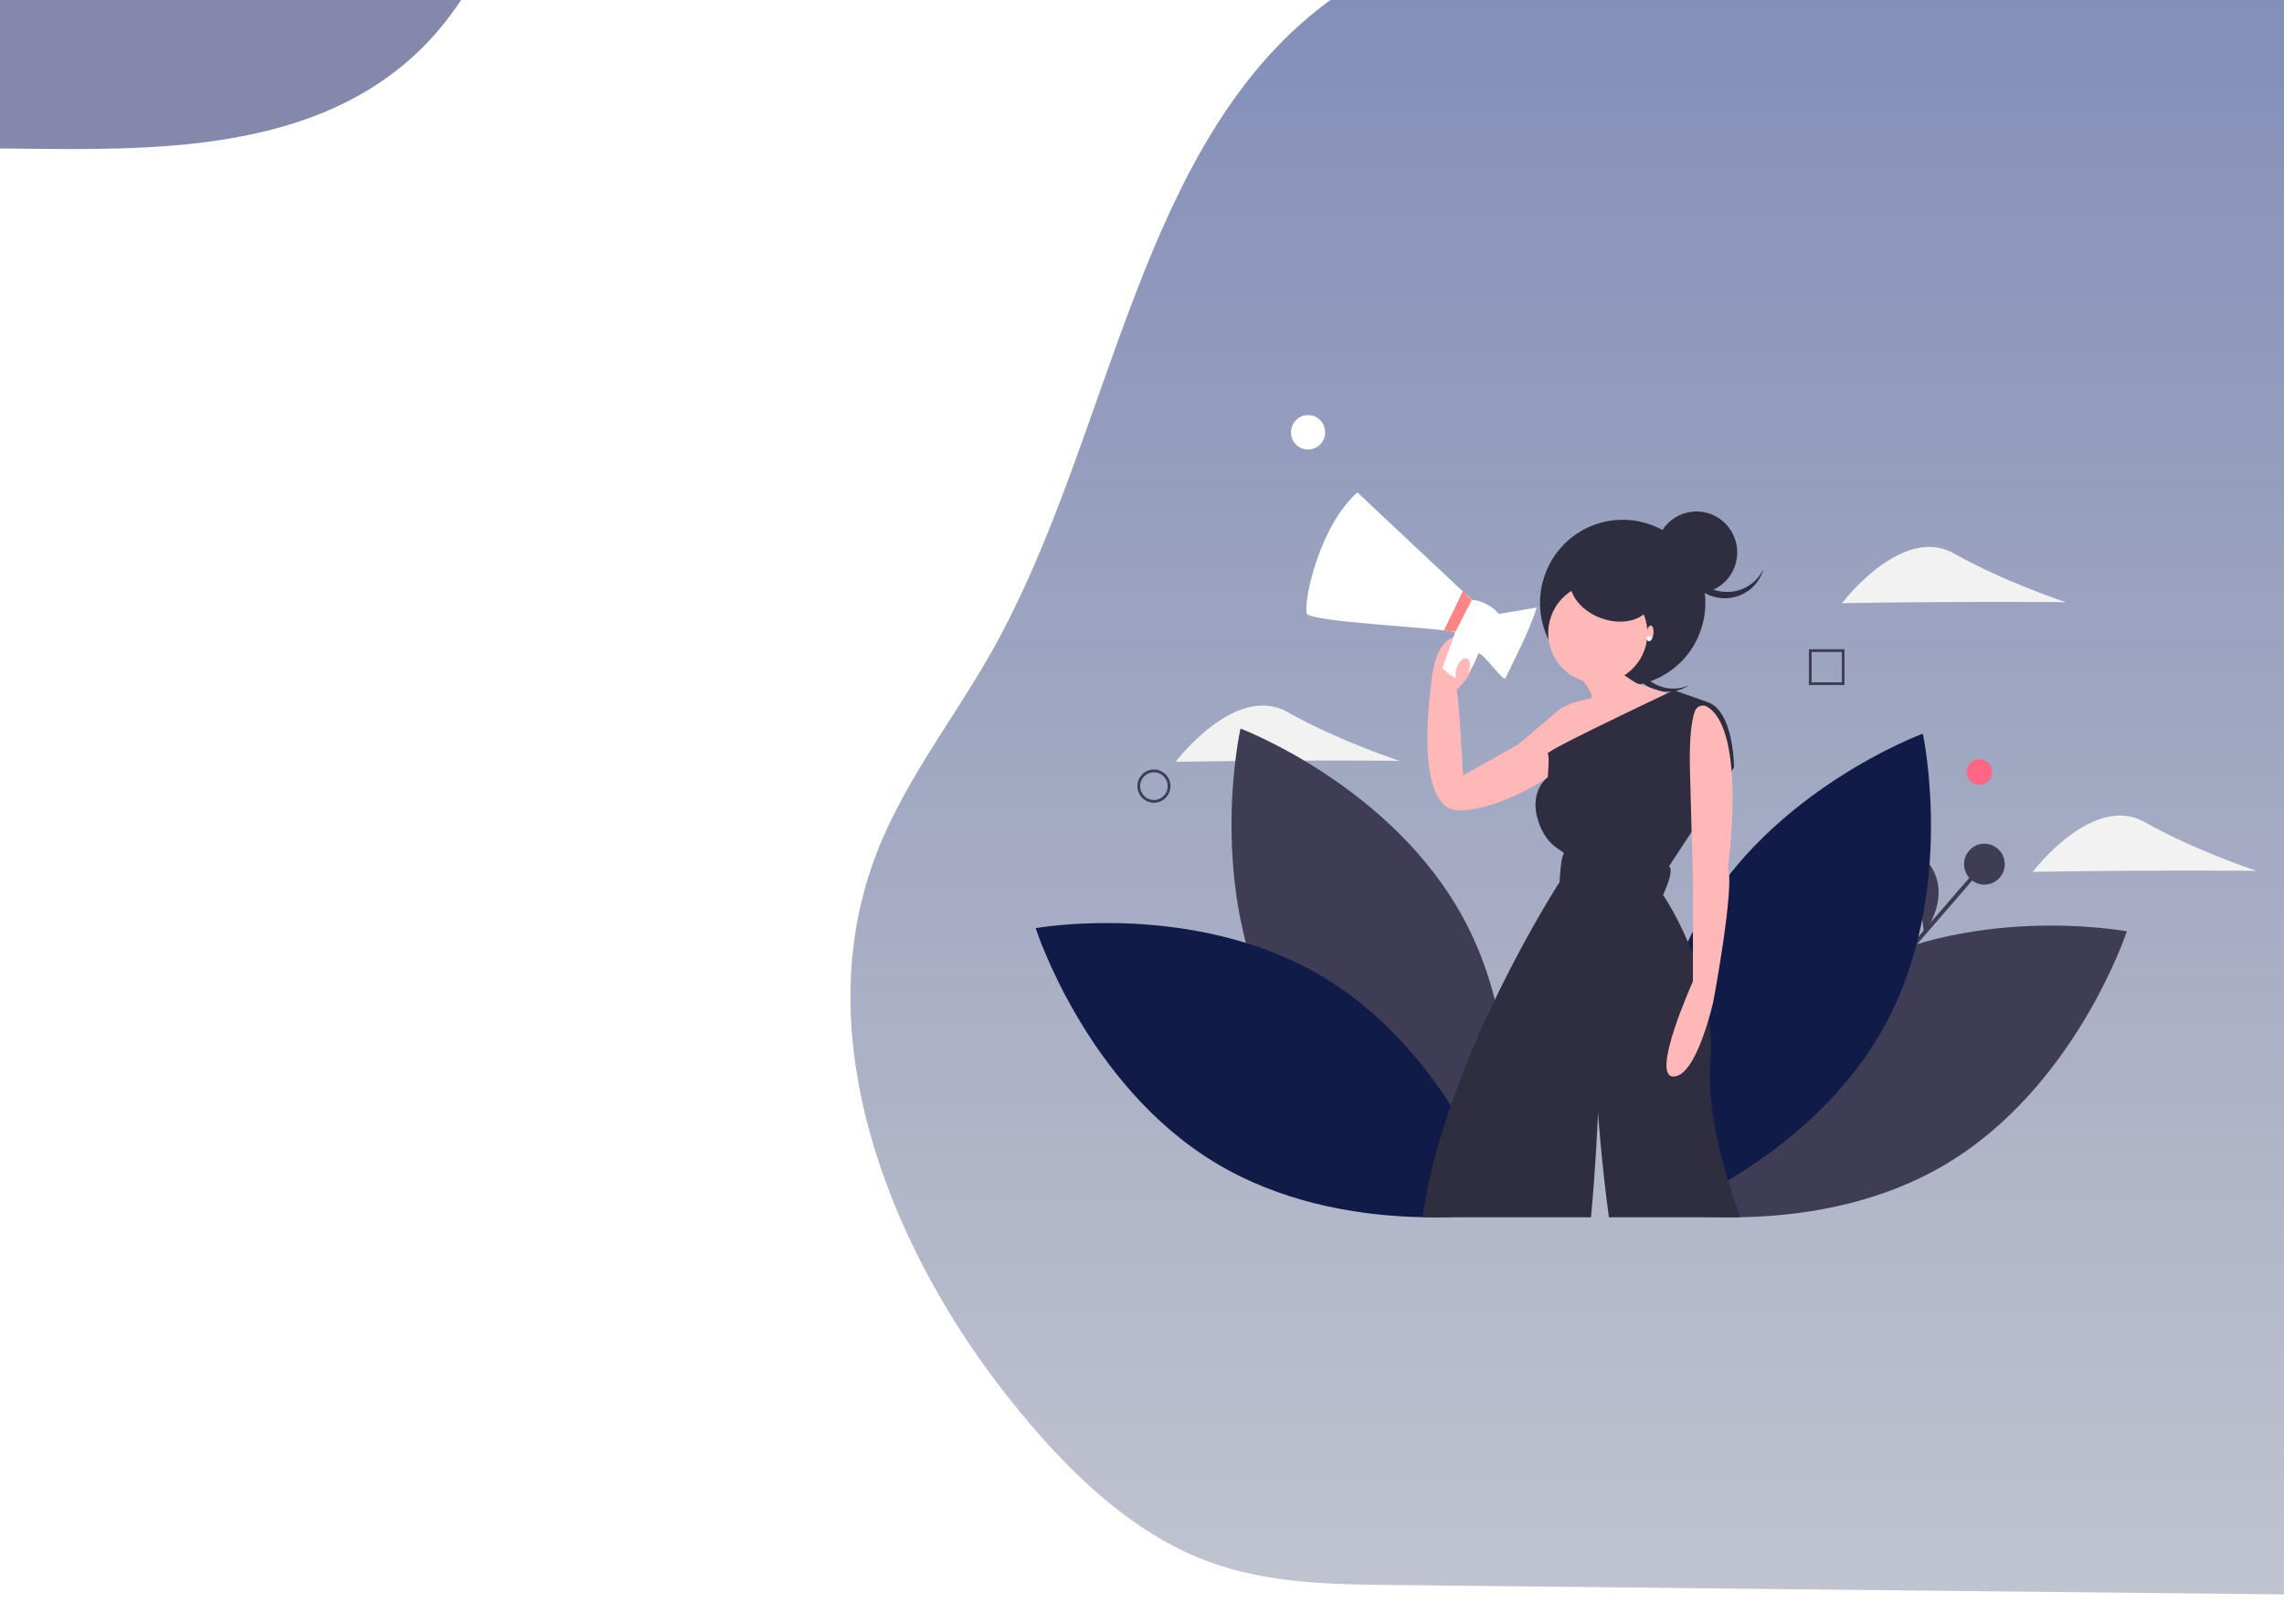
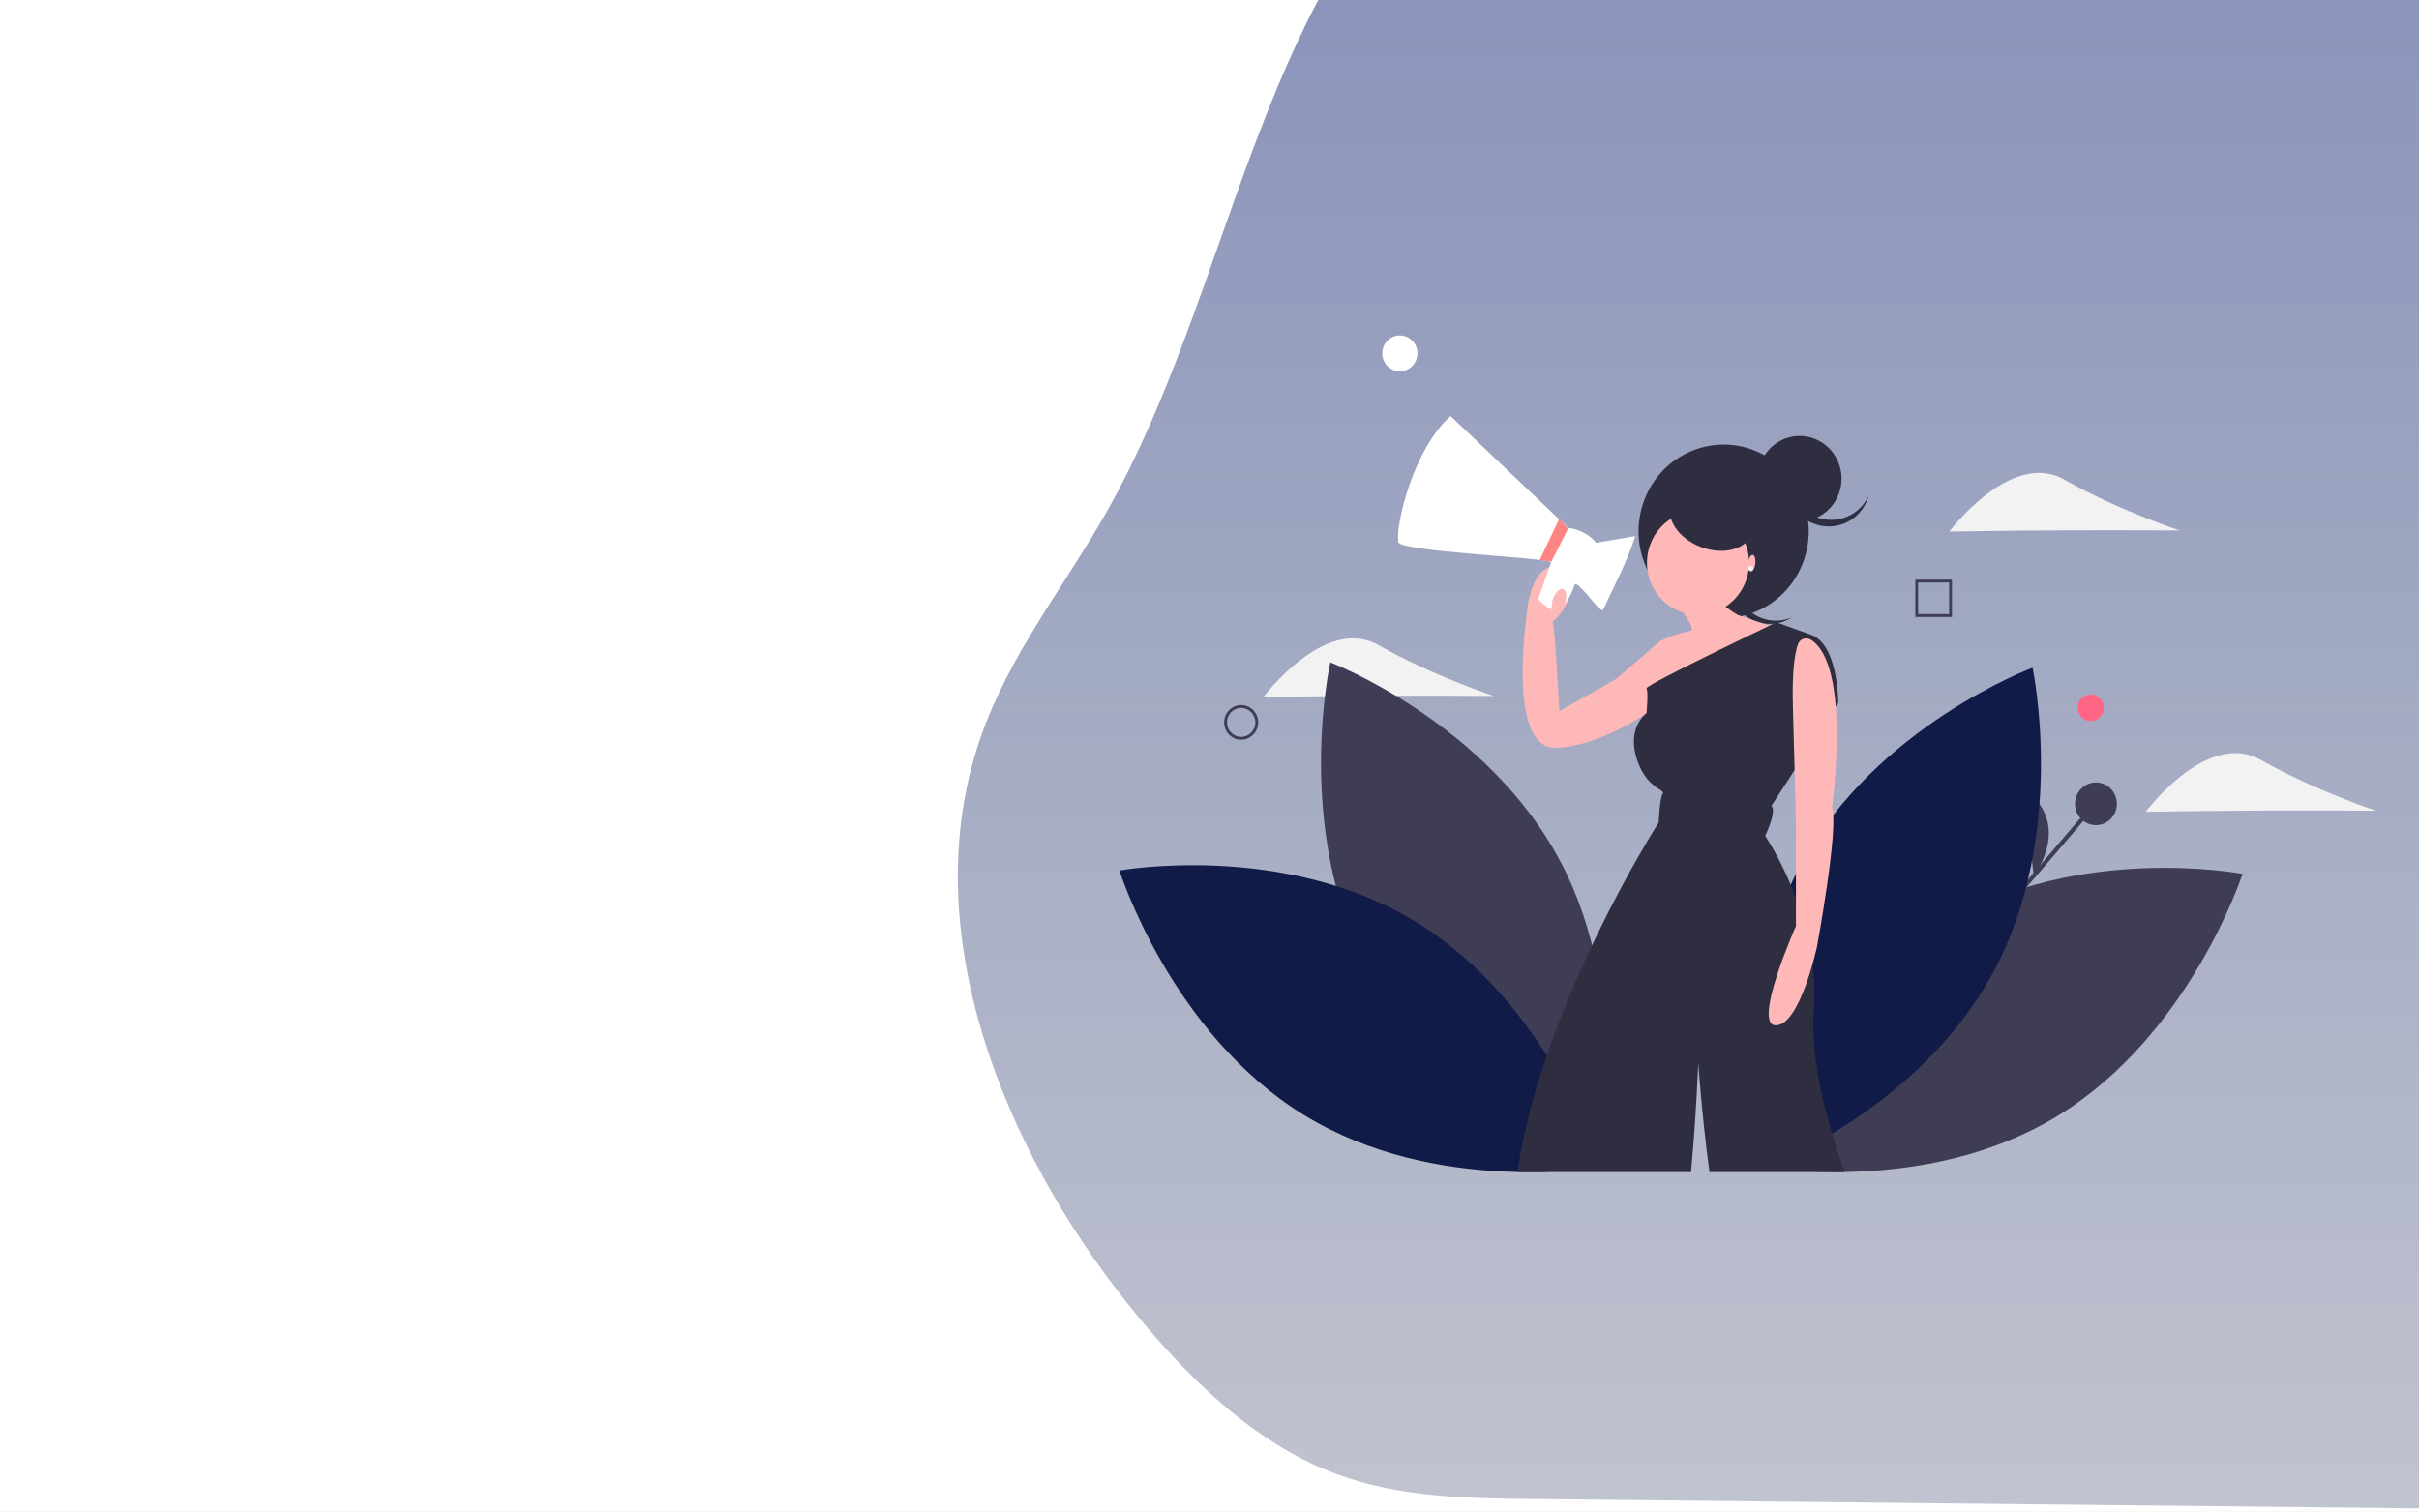
- <svg xmlns="http://www.w3.org/2000/svg" width="1440" height="1024" viewBox="0 0 1440 1024" fill="none">
+ <svg xmlns="http://www.w3.org/2000/svg" width="1440" height="900" viewBox="0 0 1440 900" fill="none">
  <g clip-path="url(#clip0)">
-     <rect width="1440" height="1024" fill="white" />
-     <path opacity="0.5" d="M823.288 12.272C715.119 105.349 698.357 281.35 625.098 411.192C599.596 456.372 566.644 496.807 549.451 546.929C509.98 661.653 564.304 791.789 637.013 882.908C671.684 926.376 712.182 966.2 761.18 984.521C798.86 998.611 839.262 999.198 878.924 999.565L1573.78 1006.9C1651.36 1007.71 1737.56 1004.8 1793.34 943.304C1831.79 900.961 1847.41 839.122 1860.66 780.096C1876.94 707.568 1891.7 628.802 1866.36 559.722C1837.42 480.687 1764.24 435.898 1718.77 367.699C1644.99 257.206 1646.68 90.085 1552.72 1.876C1508.86 -39.292 1450.98 -55.437 1394.58 -63.51C1288.25 -78.749 1187.53 -49.982 1083.11 -53.994C993.851 -57.419 897.335 -51.45 823.288 12.272Z" fill="url(#paint0_linear)" />
-     <path d="M811.845 479.672C772.876 479.851 741.156 480.426 741.156 480.426C741.156 480.426 778.86 430.558 811.703 449.033C844.547 467.509 882.276 479.776 882.276 479.776C882.276 479.776 850.814 479.492 811.845 479.672Z" fill="#F2F2F2" />
-     <path d="M1247.9 494.948C1252.33 494.948 1255.92 491.336 1255.92 486.88C1255.92 482.424 1252.33 478.812 1247.9 478.812C1243.48 478.812 1239.89 482.424 1239.89 486.88C1239.89 491.336 1243.48 494.948 1247.9 494.948Z" fill="#FF6584" />
-     <path d="M1188.55 614.858L1249.47 544.473L1251.35 546.12L1190.43 616.505L1188.55 614.858Z" fill="#3F3D56" />
-     <path d="M1251.11 557.876C1258.2 557.876 1263.94 552.097 1263.94 544.968C1263.94 537.839 1258.2 532.059 1251.11 532.059C1244.03 532.059 1238.28 537.839 1238.28 544.968C1238.28 552.097 1244.03 557.876 1251.11 557.876Z" fill="#3F3D56" />
-     <path d="M1213.08 588.534C1213.08 588.534 1237.71 556.952 1206.21 535.287L1213.08 588.534Z" fill="#3F3D56" />
-     <path d="M804.625 644.047C849.765 728.26 945.567 764.411 945.567 764.411C945.567 764.411 968.184 664.026 923.044 579.813C877.905 495.6 782.102 459.449 782.102 459.449C782.102 459.449 759.486 559.835 804.625 644.047Z" fill="#3F3D56" />
-     <path d="M835.163 616.706C916.644 666.172 948.025 764.424 948.025 764.424C948.025 764.424 847.299 782.477 765.818 733.011C684.337 683.546 652.956 585.293 652.956 585.293C652.956 585.293 753.682 567.241 835.163 616.706Z" fill="#111B47" />
-     <path d="M1158.41 617.142C1076.49 665.932 1044.24 764.007 1044.24 764.007C1044.24 764.007 1144.82 782.979 1226.75 734.189C1308.67 685.4 1340.92 587.324 1340.92 587.324C1340.92 587.324 1240.34 568.352 1158.41 617.142Z" fill="#3F3D56" />
-     <path d="M1188.15 646.978C1142.28 730.745 1046.18 766.025 1046.18 766.025C1046.18 766.025 1024.45 665.491 1070.32 581.724C1116.19 497.957 1212.29 462.677 1212.29 462.677C1212.29 462.677 1234.02 563.211 1188.15 646.978Z" fill="#111B47" />
-     <path d="M1032.88 420.826C1026.82 409.249 1030.58 394.919 1041.54 387.863C1040.9 388.136 1040.27 388.43 1039.65 388.76C1027.43 395.254 1022.75 410.488 1029.2 422.786C1035.65 435.084 1050.78 439.789 1063 433.295C1063.62 432.964 1064.22 432.606 1064.8 432.232C1052.83 437.361 1038.96 432.402 1032.88 420.826Z" fill="#2F2E41" />
-     <path d="M1005.19 429.482C1032.23 439.413 1062.15 425.408 1072.02 398.202C1081.89 370.995 1067.97 340.89 1040.94 330.959C1013.9 321.029 983.976 335.033 974.106 362.24C964.236 389.446 978.155 419.551 1005.19 429.482Z" fill="#2F2E41" />
-     <path d="M983.687 449.818L985.25 445.776L956.808 469.721L922.428 489.001C922.428 489.001 919.609 436.826 918.358 435.582C917.108 434.338 937.602 422.674 923.971 401.698C903.926 396.857 902.322 431.549 902.322 431.549C902.322 431.549 890.236 511.702 920.24 511.08C950.245 510.458 987.438 483.403 988.063 480.916C988.688 478.428 983.687 449.818 983.687 449.818Z" fill="#FFB8B8" />
-     <path d="M996.643 428.841C1012.87 434.799 1030.82 426.397 1036.74 410.073C1042.66 393.749 1034.31 375.686 1018.09 369.727C1001.86 363.769 983.912 372.172 977.991 388.495C972.069 404.819 980.42 422.883 996.643 428.841Z" fill="#FFB8B8" />
-     <path d="M997.544 428.389C997.544 428.389 1005.66 438.987 1003.17 440.234C1000.67 441.48 986.3 442.104 977.555 452.702C968.81 463.3 988.174 490.107 988.174 490.107L1061.88 440.857L1031.9 430.882C1031.9 430.882 1011.29 419.661 1011.91 407.816L997.544 428.389Z" fill="#FFB8B8" />
-     <path d="M1097.16 767.638H1014.37C1009.68 733.209 1007.51 701.658 1007.51 701.658C1007.51 701.658 1006.3 733.395 1003.08 767.638H896.708C911.786 666.241 983.269 556.288 983.269 556.288C983.269 556.288 983.891 541.31 985.757 538.812C987.623 536.322 975.192 535.698 969.594 516.981C966.182 505.556 969.25 498.079 972.166 493.995C973.167 492.523 974.399 491.224 975.814 490.147C975.814 490.147 977.058 477.05 975.814 475.177C975.654 474.932 976.881 474.072 979.151 472.764C981.042 471.667 983.656 470.257 986.782 468.637C1004.69 459.313 1039.36 442.816 1051.24 437.196C1053.84 435.955 1055.36 435.246 1055.36 435.246L1076.49 442.731C1093.26 448.343 1093.26 483.911 1093.26 483.911L1092.31 485.362L1066.96 523.926L1052.25 546.305C1055.98 548.794 1048.52 564.397 1048.52 564.397C1048.52 564.397 1059.15 579.721 1067.79 603.113C1072.67 616.131 1076.01 629.685 1077.71 643.491C1078.8 652.438 1079.02 661.471 1078.35 670.46C1076.05 700.518 1086.29 737.049 1097.16 767.638Z" fill="#2F2E41" />
-     <path d="M1076.24 445.628C1074.86 444.84 1073.21 444.71 1071.73 445.274C1070.25 445.837 1069.09 447.037 1068.55 448.552C1066.71 453.729 1064.83 464.52 1065.5 486.957C1066.73 528.22 1067.34 556.354 1067.34 556.354V618.874C1067.34 618.874 1040.32 678.893 1055.06 678.893C1069.8 678.893 1080.24 631.378 1080.24 631.378C1080.24 631.378 1093.75 559.48 1089.45 546.976C1089.45 546.976 1101.58 460.595 1076.24 445.628Z" fill="#FFB8B8" />
-     <path d="M1009.35 389.785C1023.08 394.827 1037.04 391.11 1040.53 381.483C1044.02 371.856 1035.73 359.965 1022 354.923C1008.27 349.881 994.312 353.598 990.82 363.225C987.328 372.852 995.625 384.743 1009.35 389.785Z" fill="#2F2E41" />
-     <path d="M1060.82 372.616C1074.13 377.505 1088.86 370.61 1093.72 357.216C1098.58 343.823 1091.73 329.001 1078.42 324.112C1065.1 319.224 1050.37 326.118 1045.51 339.512C1040.66 352.906 1047.51 367.727 1060.82 372.616Z" fill="#2F2E41" />
-     <path d="M1079.93 371.706C1067.4 367.102 1060.4 353.79 1063.83 341.084C1063.53 341.718 1063.26 342.365 1063.02 343.033C1058.25 356.169 1065.18 370.781 1078.49 375.67C1091.8 380.559 1106.46 373.874 1111.22 360.737C1111.46 360.069 1111.67 359.396 1111.85 358.722C1106.34 370.662 1092.46 376.307 1079.93 371.706Z" fill="#2F2E41" />
-     <path d="M1039.71 404.401C1040.9 404.541 1042.13 402.429 1042.44 399.685C1042.76 396.941 1042.05 394.604 1040.86 394.464C1039.66 394.325 1038.44 396.437 1038.12 399.181C1037.81 401.925 1038.52 404.262 1039.71 404.401Z" fill="#FFB8B8" />
-     <path d="M1039.13 404.158C1039.97 404.464 1040.89 404.033 1041.19 403.196C1041.49 402.359 1041.07 401.432 1040.23 401.127C1039.4 400.821 1038.48 401.252 1038.18 402.089C1037.87 402.926 1038.3 403.853 1039.13 404.158Z" fill="#F2F2F2" />
-     <path fill-rule="evenodd" clip-rule="evenodd" d="M717.102 495.754C717.102 501.547 721.768 506.243 727.525 506.243C733.279 506.236 737.942 501.544 737.949 495.754C737.949 489.962 733.282 485.266 727.525 485.266C721.768 485.266 717.102 489.962 717.102 495.754ZM718.839 495.754C718.839 490.927 722.728 487.014 727.525 487.014C732.32 487.02 736.206 490.93 736.211 495.754C736.211 500.581 732.322 504.494 727.525 504.494C722.728 504.494 718.839 500.581 718.839 495.754Z" fill="#3F3D56" />
-     <path fill-rule="evenodd" clip-rule="evenodd" d="M1140.46 432.019H1162.91V409.429H1140.46V432.019ZM1161.19 430.281H1142.19V411.167H1161.19V430.281Z" fill="#3F3D56" />
-     <path d="M1352.27 549.054C1313.3 549.234 1281.58 549.808 1281.58 549.808C1281.58 549.808 1319.28 499.94 1352.13 518.416C1384.97 536.892 1422.7 549.159 1422.7 549.159C1422.7 549.159 1391.24 548.875 1352.27 549.054Z" fill="#F2F2F2" />
-     <path d="M1232 379.631C1193.03 379.81 1161.31 380.385 1161.31 380.385C1161.31 380.385 1199.01 330.517 1231.86 348.993C1264.7 367.469 1302.43 379.736 1302.43 379.736C1302.43 379.736 1270.97 379.452 1232 379.631Z" fill="#F2F2F2" />
-     <path d="M909.368 421.466L917.386 398.876C911.24 395.684 820.582 392.436 823.742 386.228C822.139 376.575 832.779 330.604 855.815 310.532L927.979 378.301C933.592 378.301 942.412 383.126 944.817 387.176L968.872 383.126C967.268 389.078 960.876 403.632 959.25 406.827L949.242 427.514C947.725 430.496 935.148 411.162 931.988 412.186C922.366 438.809 912.319 422.999 909.368 421.466Z" fill="white" />
-     <path d="M834.284 277.573C837.01 272.239 834.93 265.695 829.638 262.957C824.347 260.219 817.847 262.324 815.121 267.658C812.395 272.992 814.475 279.536 819.767 282.273C825.058 285.011 831.558 282.907 834.284 277.573Z" fill="white" />
-     <path d="M922.367 372.654C923.971 374.536 927.338 378.301 927.98 378.301L917.556 398.471L910.34 397.664L922.367 372.654Z" fill="#FF8484" />
-     <path d="M919.644 429.394C921.683 430.143 924.492 427.562 925.918 423.63C927.345 419.699 926.848 415.904 924.809 415.155C922.77 414.406 919.961 416.987 918.535 420.919C917.108 424.85 917.605 428.645 919.644 429.394Z" fill="#FFB8B8" />
-     <path opacity="0.5" d="M-804.657 -980.306C-924.595 -879.783 -943.181 -689.702 -1024.41 -549.473C-1052.69 -500.678 -1089.23 -457.008 -1108.29 -402.877C-1152.05 -278.974 -1091.82 -138.428 -1011.2 -40.019C-972.755 6.927 -927.851 49.936 -873.522 69.723C-831.742 84.94 -786.944 85.575 -742.967 85.971L27.497 93.896C113.519 94.768 209.099 91.624 270.948 25.208C313.575 -20.522 330.89 -87.308 345.585 -151.056C363.642 -229.387 380.004 -314.454 351.913 -389.06C319.823 -474.418 238.673 -522.79 188.262 -596.445C106.45 -715.777 108.33 -896.269 4.145 -991.534C-44.492 -1036 -108.671 -1053.43 -171.208 -1062.15C-289.108 -1078.61 -400.785 -1047.54 -516.567 -1051.87C-615.536 -1055.57 -722.553 -1049.13 -804.657 -980.306Z" fill="#00084F" fill-opacity="0.96" />
+     <rect width="1440" height="900" fill="white" />
+     <path opacity="0.5" d="M857.288 -94.728C749.119 -1.651 732.357 174.35 659.098 304.192C633.596 349.372 600.644 389.807 583.451 439.929C543.98 554.653 598.304 684.789 671.013 775.908C705.684 819.376 746.182 859.2 795.18 877.522C832.86 891.611 873.262 892.199 912.924 892.565L1607.78 899.904C1685.36 900.711 1771.56 897.8 1827.34 836.304C1865.79 793.961 1881.4 732.122 1894.66 673.096C1910.94 600.568 1925.7 521.802 1900.36 452.722C1871.42 373.687 1798.24 328.898 1752.77 260.699C1678.99 150.206 1680.68 -16.915 1586.72 -105.124C1542.86 -146.293 1484.98 -162.437 1428.58 -170.509C1322.25 -185.749 1221.53 -156.982 1117.11 -160.994C1027.85 -164.419 931.335 -158.45 857.288 -94.728Z" fill="url(#paint0_linear)" />
+     <path d="M820.801 414.302C782.93 414.478 752.104 415.045 752.104 415.045C752.104 415.045 788.745 365.934 820.663 384.129C852.581 402.324 889.247 414.405 889.247 414.405C889.247 414.405 858.672 414.125 820.801 414.302Z" fill="#F2F2F2" />
+     <path d="M1244.57 429.346C1248.88 429.346 1252.37 425.789 1252.37 421.401C1252.37 417.013 1248.88 413.456 1244.57 413.456C1240.27 413.456 1236.78 417.013 1236.78 421.401C1236.78 425.789 1240.27 429.346 1244.57 429.346Z" fill="#FF6584" />
+     <path d="M1186.89 547.434L1246.09 478.118L1247.92 479.741L1188.72 549.056L1186.89 547.434Z" fill="#3F3D56" />
+     <path d="M1247.69 491.318C1254.58 491.318 1260.16 485.627 1260.16 478.606C1260.16 471.585 1254.58 465.894 1247.69 465.894C1240.8 465.894 1235.22 471.585 1235.22 478.606C1235.22 485.627 1240.8 491.318 1247.69 491.318Z" fill="#3F3D56" />
+     <path d="M1210.73 521.51C1210.73 521.51 1234.67 490.409 1204.05 469.072Z" fill="#3F3D56" />
+     <path d="M813.785 576.179C857.653 659.112 950.755 694.713 950.755 694.713C950.755 694.713 972.734 595.854 928.867 512.921C884.999 429.988 791.897 394.387 791.897 394.387C791.897 394.387 769.918 493.246 813.785 576.179Z" fill="#3F3D56" />
+     <path d="M843.462 549.254C922.647 597.968 953.144 694.727 953.144 694.727C953.144 694.727 855.256 712.505 776.071 663.791C696.886 615.077 666.39 518.318 666.39 518.318C666.39 518.318 764.277 500.54 843.462 549.254Z" fill="#111B47" />
+     <path d="M1157.6 549.684C1077.99 597.732 1046.65 694.317 1046.65 694.317C1046.65 694.317 1144.4 713 1224.01 664.952C1303.63 616.904 1334.96 520.319 1334.96 520.319C1334.96 520.319 1237.22 501.635 1157.6 549.684Z" fill="#3F3D56" />
+     <path d="M1186.5 579.065C1141.93 661.559 1048.53 696.303 1048.53 696.303C1048.53 696.303 1027.41 597.297 1071.99 514.803C1116.57 432.309 1209.96 397.565 1209.96 397.565C1209.96 397.565 1231.08 496.571 1186.5 579.065Z" fill="#111B47" />
+     <path d="M1035.61 356.351C1029.72 344.949 1033.37 330.837 1044.02 323.889C1043.4 324.158 1042.79 324.447 1042.19 324.772C1030.31 331.168 1025.76 346.17 1032.03 358.281C1038.3 370.392 1053 375.025 1064.88 368.63C1065.48 368.305 1066.06 367.952 1066.63 367.583C1055 372.634 1041.51 367.751 1035.61 356.351V356.351Z" fill="#2F2E41" />
+     <path d="M1008.7 364.876C1034.98 374.655 1064.06 360.864 1073.65 334.071C1083.24 307.278 1069.71 277.63 1043.44 267.85C1017.16 258.071 988.081 271.862 978.49 298.655C968.898 325.448 982.425 355.096 1008.7 364.876Z" fill="#2F2E41" />
+     <path d="M987.801 384.902L989.32 380.921L961.679 404.502L928.268 423.489C928.268 423.489 925.528 372.107 924.313 370.882C923.098 369.657 943.015 358.17 929.768 337.513C910.287 332.746 908.729 366.91 908.729 366.91C908.729 366.91 896.983 445.845 926.142 445.232C955.301 444.62 991.446 417.977 992.053 415.527C992.661 413.077 987.801 384.902 987.801 384.902Z" fill="#FFB8B8" />
+     <path d="M1000.39 364.244C1016.16 370.112 1033.61 361.837 1039.36 345.761C1045.12 329.686 1037 311.897 1021.23 306.029C1005.47 300.161 988.02 308.436 982.265 324.512C976.51 340.588 984.626 358.376 1000.39 364.244Z" fill="#FFB8B8" />
+     <path d="M1001.27 363.799C1001.27 363.799 1009.16 374.236 1006.73 375.464C1004.3 376.692 990.341 377.306 981.842 387.743C973.343 398.18 992.162 424.58 992.162 424.58L1063.79 376.078L1034.66 366.255C1034.66 366.255 1014.62 355.204 1015.23 343.539L1001.27 363.799Z" fill="#FFB8B8" />
+     <path d="M1098.08 697.892H1017.62C1013.06 663.986 1010.95 632.914 1010.95 632.914C1010.95 632.914 1009.78 664.169 1006.65 697.892H903.273C917.927 598.036 987.395 489.754 987.395 489.754C987.395 489.754 988 475.003 989.813 472.543C991.626 470.092 979.546 469.477 974.106 451.045C970.79 439.793 973.771 432.43 976.605 428.408C977.578 426.958 978.775 425.678 980.15 424.618C980.15 424.618 981.359 411.721 980.15 409.876C979.995 409.635 981.187 408.787 983.393 407.499C985.231 406.419 987.771 405.031 990.809 403.435C1008.22 394.253 1041.91 378.006 1053.45 372.471C1055.98 371.25 1057.45 370.552 1057.45 370.552L1077.99 377.923C1094.29 383.449 1094.29 418.477 1094.29 418.477L1093.37 419.906L1068.72 457.884L1054.43 479.923C1058.06 482.374 1050.81 497.74 1050.81 497.74C1050.81 497.74 1061.14 512.831 1069.53 535.867C1074.28 548.688 1077.52 562.036 1079.18 575.631C1080.24 584.443 1080.44 593.338 1079.8 602.191C1077.56 631.792 1087.51 667.767 1098.08 697.892Z" fill="#2F2E41" />
+     <path d="M1077.74 380.776C1076.4 379.999 1074.8 379.872 1073.36 380.427C1071.92 380.982 1070.79 382.163 1070.28 383.655C1068.48 388.753 1066.66 399.381 1067.31 421.476C1068.5 462.112 1069.1 489.819 1069.1 489.819V551.388C1069.1 551.388 1042.83 610.495 1057.16 610.495C1071.49 610.495 1081.63 563.702 1081.63 563.702C1081.63 563.702 1094.76 492.897 1090.59 480.583C1090.59 480.583 1102.37 395.515 1077.74 380.776Z" fill="#FFB8B8" />
+     <path d="M1012.74 325.781C1026.08 330.746 1039.65 327.086 1043.04 317.605C1046.44 308.125 1038.37 296.414 1025.03 291.449C1011.69 286.484 998.127 290.144 994.733 299.625C991.339 309.106 999.403 320.816 1012.74 325.781Z" fill="#2F2E41" />
+     <path d="M1062.76 308.875C1075.7 313.689 1090.01 306.899 1094.73 293.709C1099.46 280.519 1092.8 265.923 1079.86 261.108C1066.92 256.294 1052.61 263.083 1047.89 276.274C1043.16 289.464 1049.82 304.06 1062.76 308.875Z" fill="#2F2E41" />
+     <path d="M1081.33 307.978C1069.15 303.444 1062.35 290.334 1065.68 277.821C1065.4 278.445 1065.13 279.082 1064.89 279.74C1060.26 292.677 1067 307.067 1079.93 311.882C1092.87 316.696 1107.11 310.112 1111.74 297.175C1111.98 296.517 1112.18 295.855 1112.35 295.191C1107 306.95 1093.51 312.508 1081.33 307.978V307.978Z" fill="#2F2E41" />
+     <path d="M1042.25 340.176C1043.41 340.313 1044.6 338.234 1044.9 335.531C1045.21 332.829 1044.52 330.527 1043.36 330.39C1042.2 330.253 1041.01 332.332 1040.7 335.035C1040.4 337.737 1041.09 340.039 1042.25 340.176Z" fill="#FFB8B8" />
+     <path d="M1041.69 339.937C1042.49 340.237 1043.39 339.813 1043.68 338.989C1043.98 338.164 1043.56 337.252 1042.75 336.951C1041.95 336.65 1041.05 337.075 1040.76 337.899C1040.46 338.723 1040.88 339.636 1041.69 339.937Z" fill="#F2F2F2" />
+     <path fill-rule="evenodd" clip-rule="evenodd" d="M728.728 430.141C728.728 435.846 733.263 440.47 738.857 440.47C744.449 440.463 748.981 435.843 748.987 430.141C748.987 424.437 744.452 419.812 738.857 419.812C733.263 419.812 728.728 424.437 728.728 430.141ZM730.416 430.141C730.416 425.387 734.195 421.534 738.857 421.534C743.517 421.539 747.293 425.39 747.299 430.141C747.299 434.895 743.519 438.748 738.857 438.748C734.195 438.748 730.416 434.895 730.416 430.141Z" fill="#3F3D56" />
+     <path fill-rule="evenodd" clip-rule="evenodd" d="M1140.16 367.374H1161.98V345.128H1140.16V367.374ZM1160.3 365.663H1141.84V346.839H1160.3V365.663Z" fill="#3F3D56" />
+     <path d="M1346 482.631C1308.13 482.808 1277.3 483.374 1277.3 483.374C1277.3 483.374 1313.94 434.263 1345.86 452.458C1377.78 470.653 1414.44 482.734 1414.44 482.734C1414.44 482.734 1383.87 482.454 1346 482.631Z" fill="#F2F2F2" />
+     <path d="M1229.11 315.782C1191.24 315.959 1160.42 316.525 1160.42 316.525C1160.42 316.525 1197.06 267.415 1228.98 285.61C1260.89 303.805 1297.56 315.885 1297.56 315.885C1297.56 315.885 1266.98 315.606 1229.11 315.782Z" fill="#F2F2F2" />
+     <path d="M915.576 356.981L923.368 334.735C917.395 331.591 829.292 328.392 832.364 322.279C830.805 312.773 841.145 267.501 863.532 247.733L933.663 314.473C939.117 314.473 947.689 319.224 950.026 323.212L973.403 319.224C971.845 325.086 965.633 339.418 964.052 342.565L954.327 362.938C952.852 365.874 940.63 346.834 937.559 347.842C928.208 374.061 918.444 358.491 915.576 356.981Z" fill="white" />
+     <path d="M842.608 215.275C845.257 210.022 843.236 203.578 838.094 200.882C832.951 198.186 826.635 200.258 823.986 205.511C821.337 210.764 823.358 217.208 828.5 219.904C833.643 222.601 839.959 220.528 842.608 215.275Z" fill="white" />
+     <path d="M928.209 308.91C929.767 310.764 933.04 314.472 933.663 314.472L923.533 334.335L916.521 333.54L928.209 308.91Z" fill="#FF8484" />
+     <path d="M925.562 364.789C927.544 365.526 930.274 362.985 931.66 359.113C933.046 355.241 932.563 351.504 930.582 350.767C928.6 350.029 925.87 352.571 924.484 356.443C923.098 360.315 923.581 364.052 925.562 364.789Z" fill="#FFB8B8" />
  </g>
  <defs>
-     <linearGradient id="paint0_linear" x1="1208.09" y1="-68" x2="1208.09" y2="1007" gradientUnits="userSpaceOnUse">
+     <linearGradient id="paint0_linear" x1="1242.09" y1="-175" x2="1242.09" y2="900" gradientUnits="userSpaceOnUse">
      <stop stop-color="#001873" />
      <stop offset="1" stop-color="#041143" stop-opacity="0.5" />
    </linearGradient>
    <clipPath id="clip0">
-       <rect width="1440" height="1024" fill="white" />
+       <rect width="1440" height="900" fill="white" />
    </clipPath>
  </defs>
</svg>
